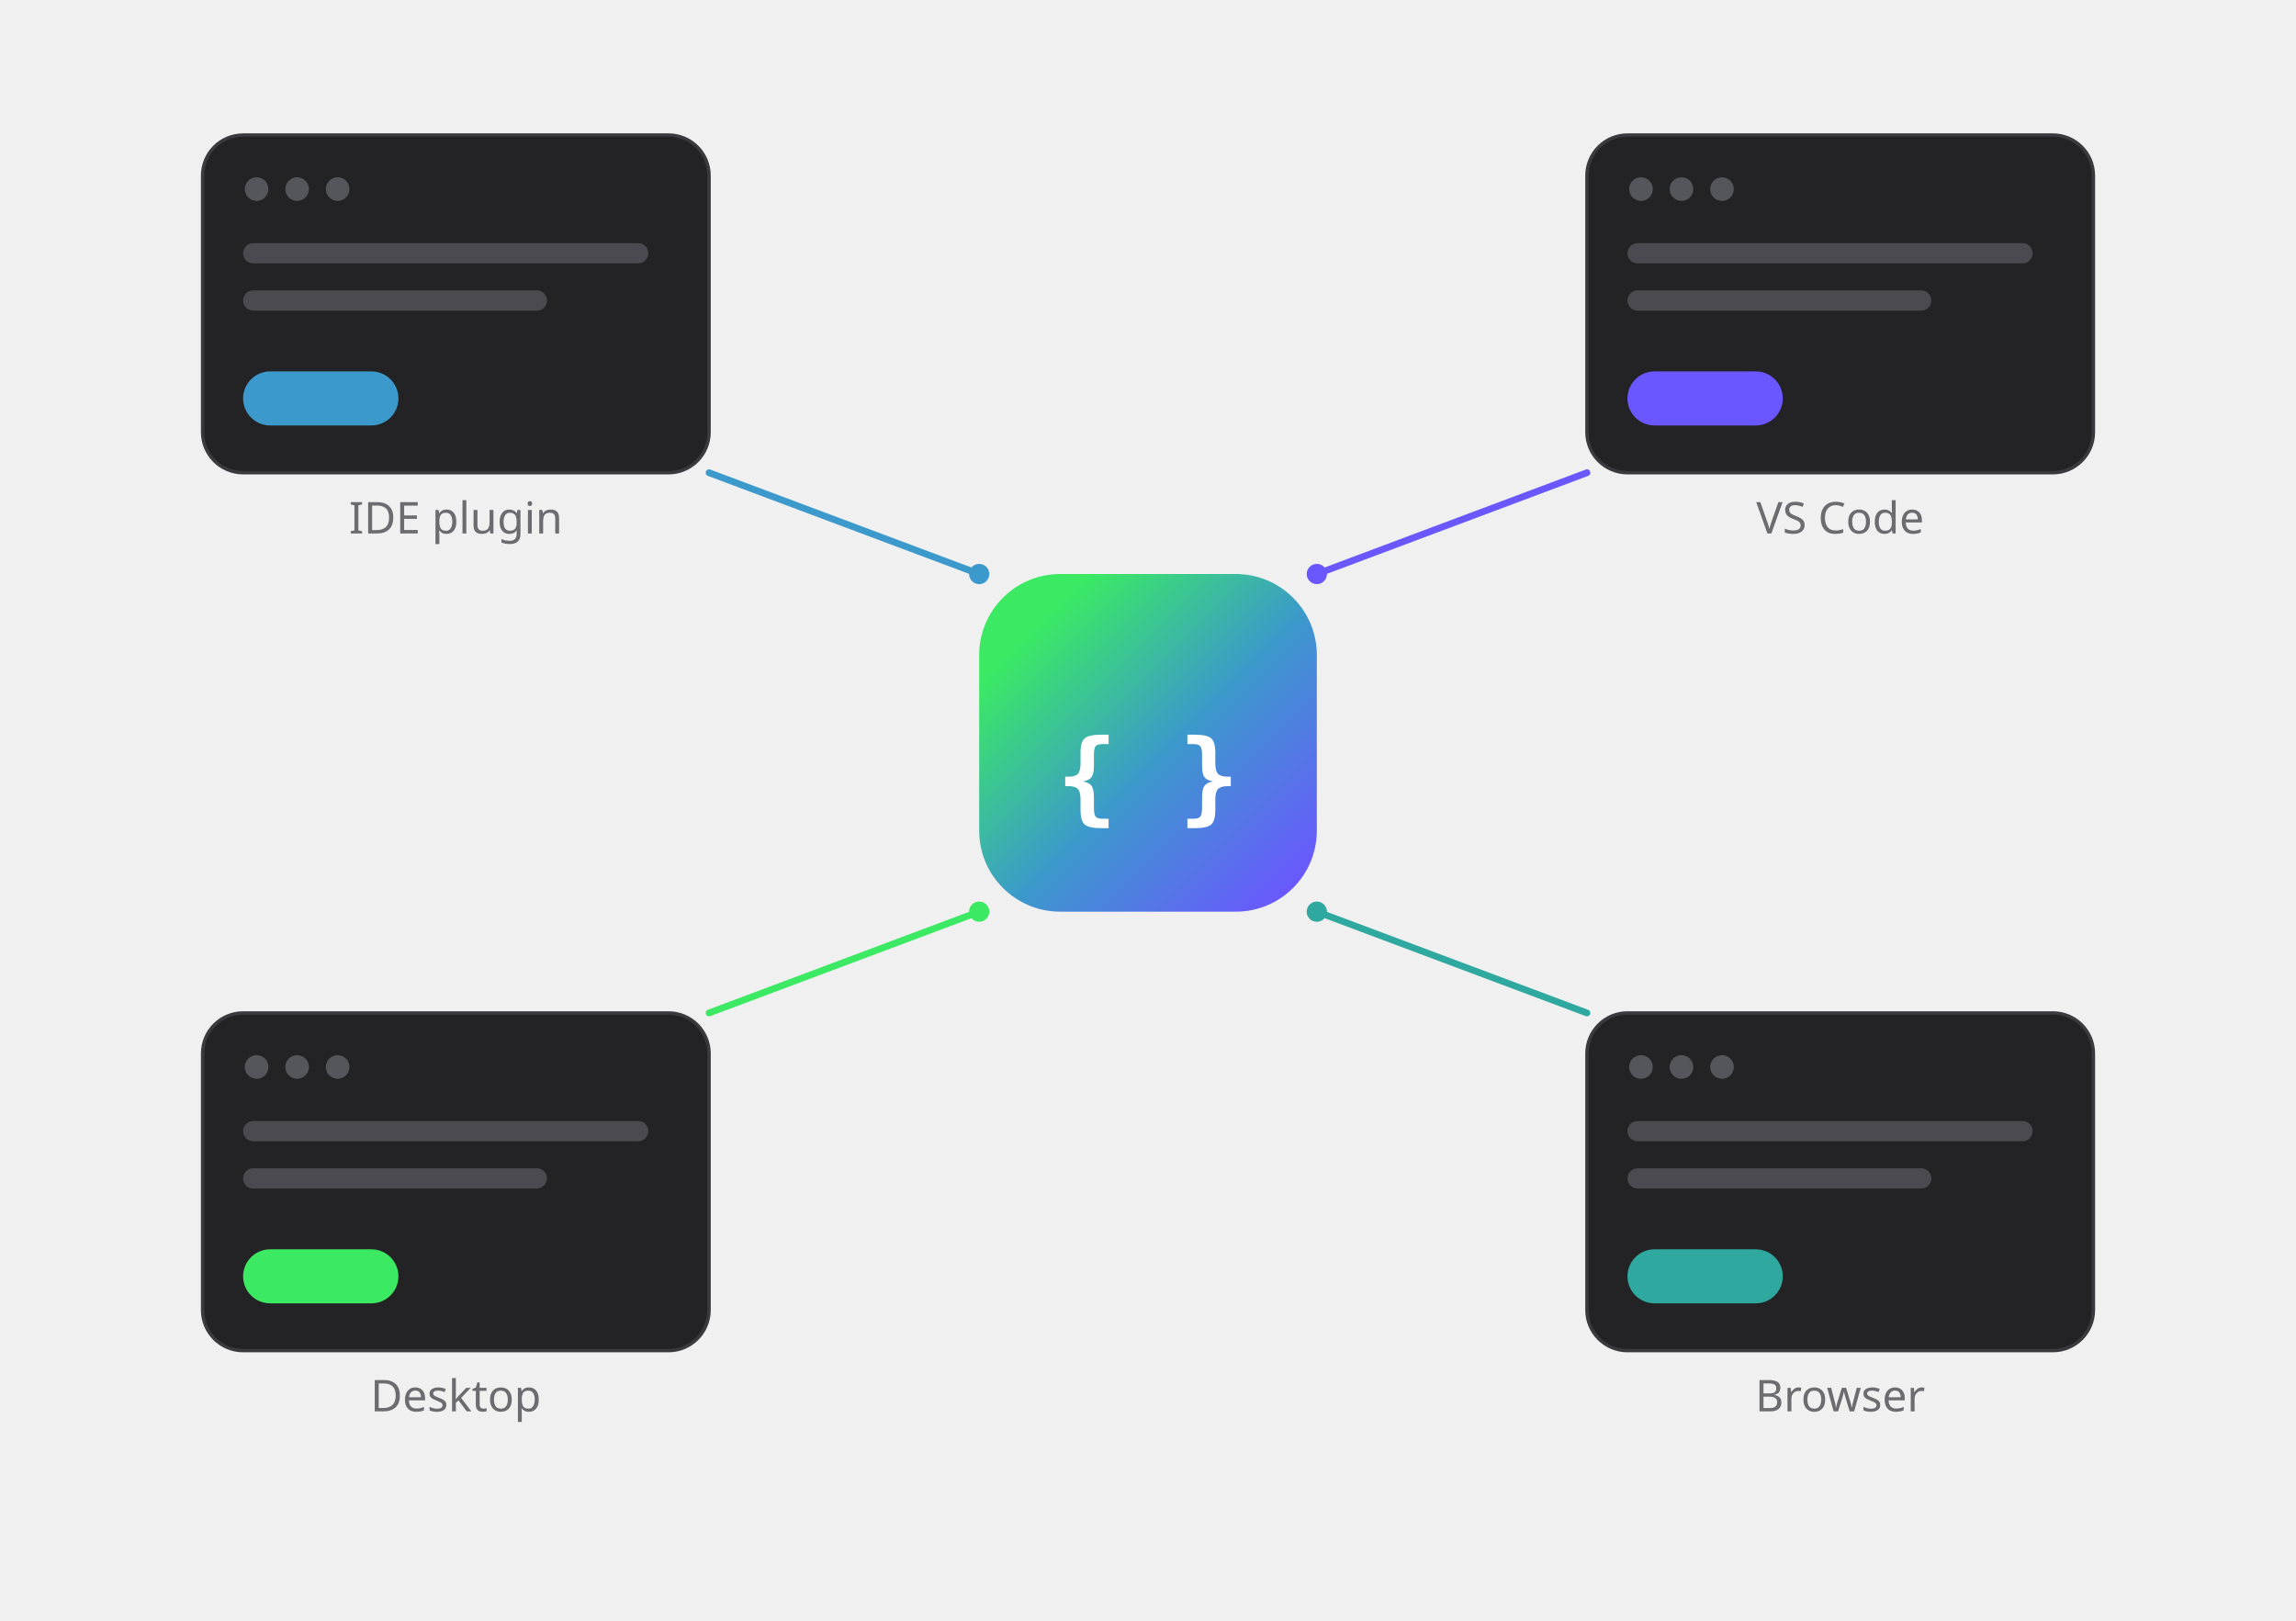
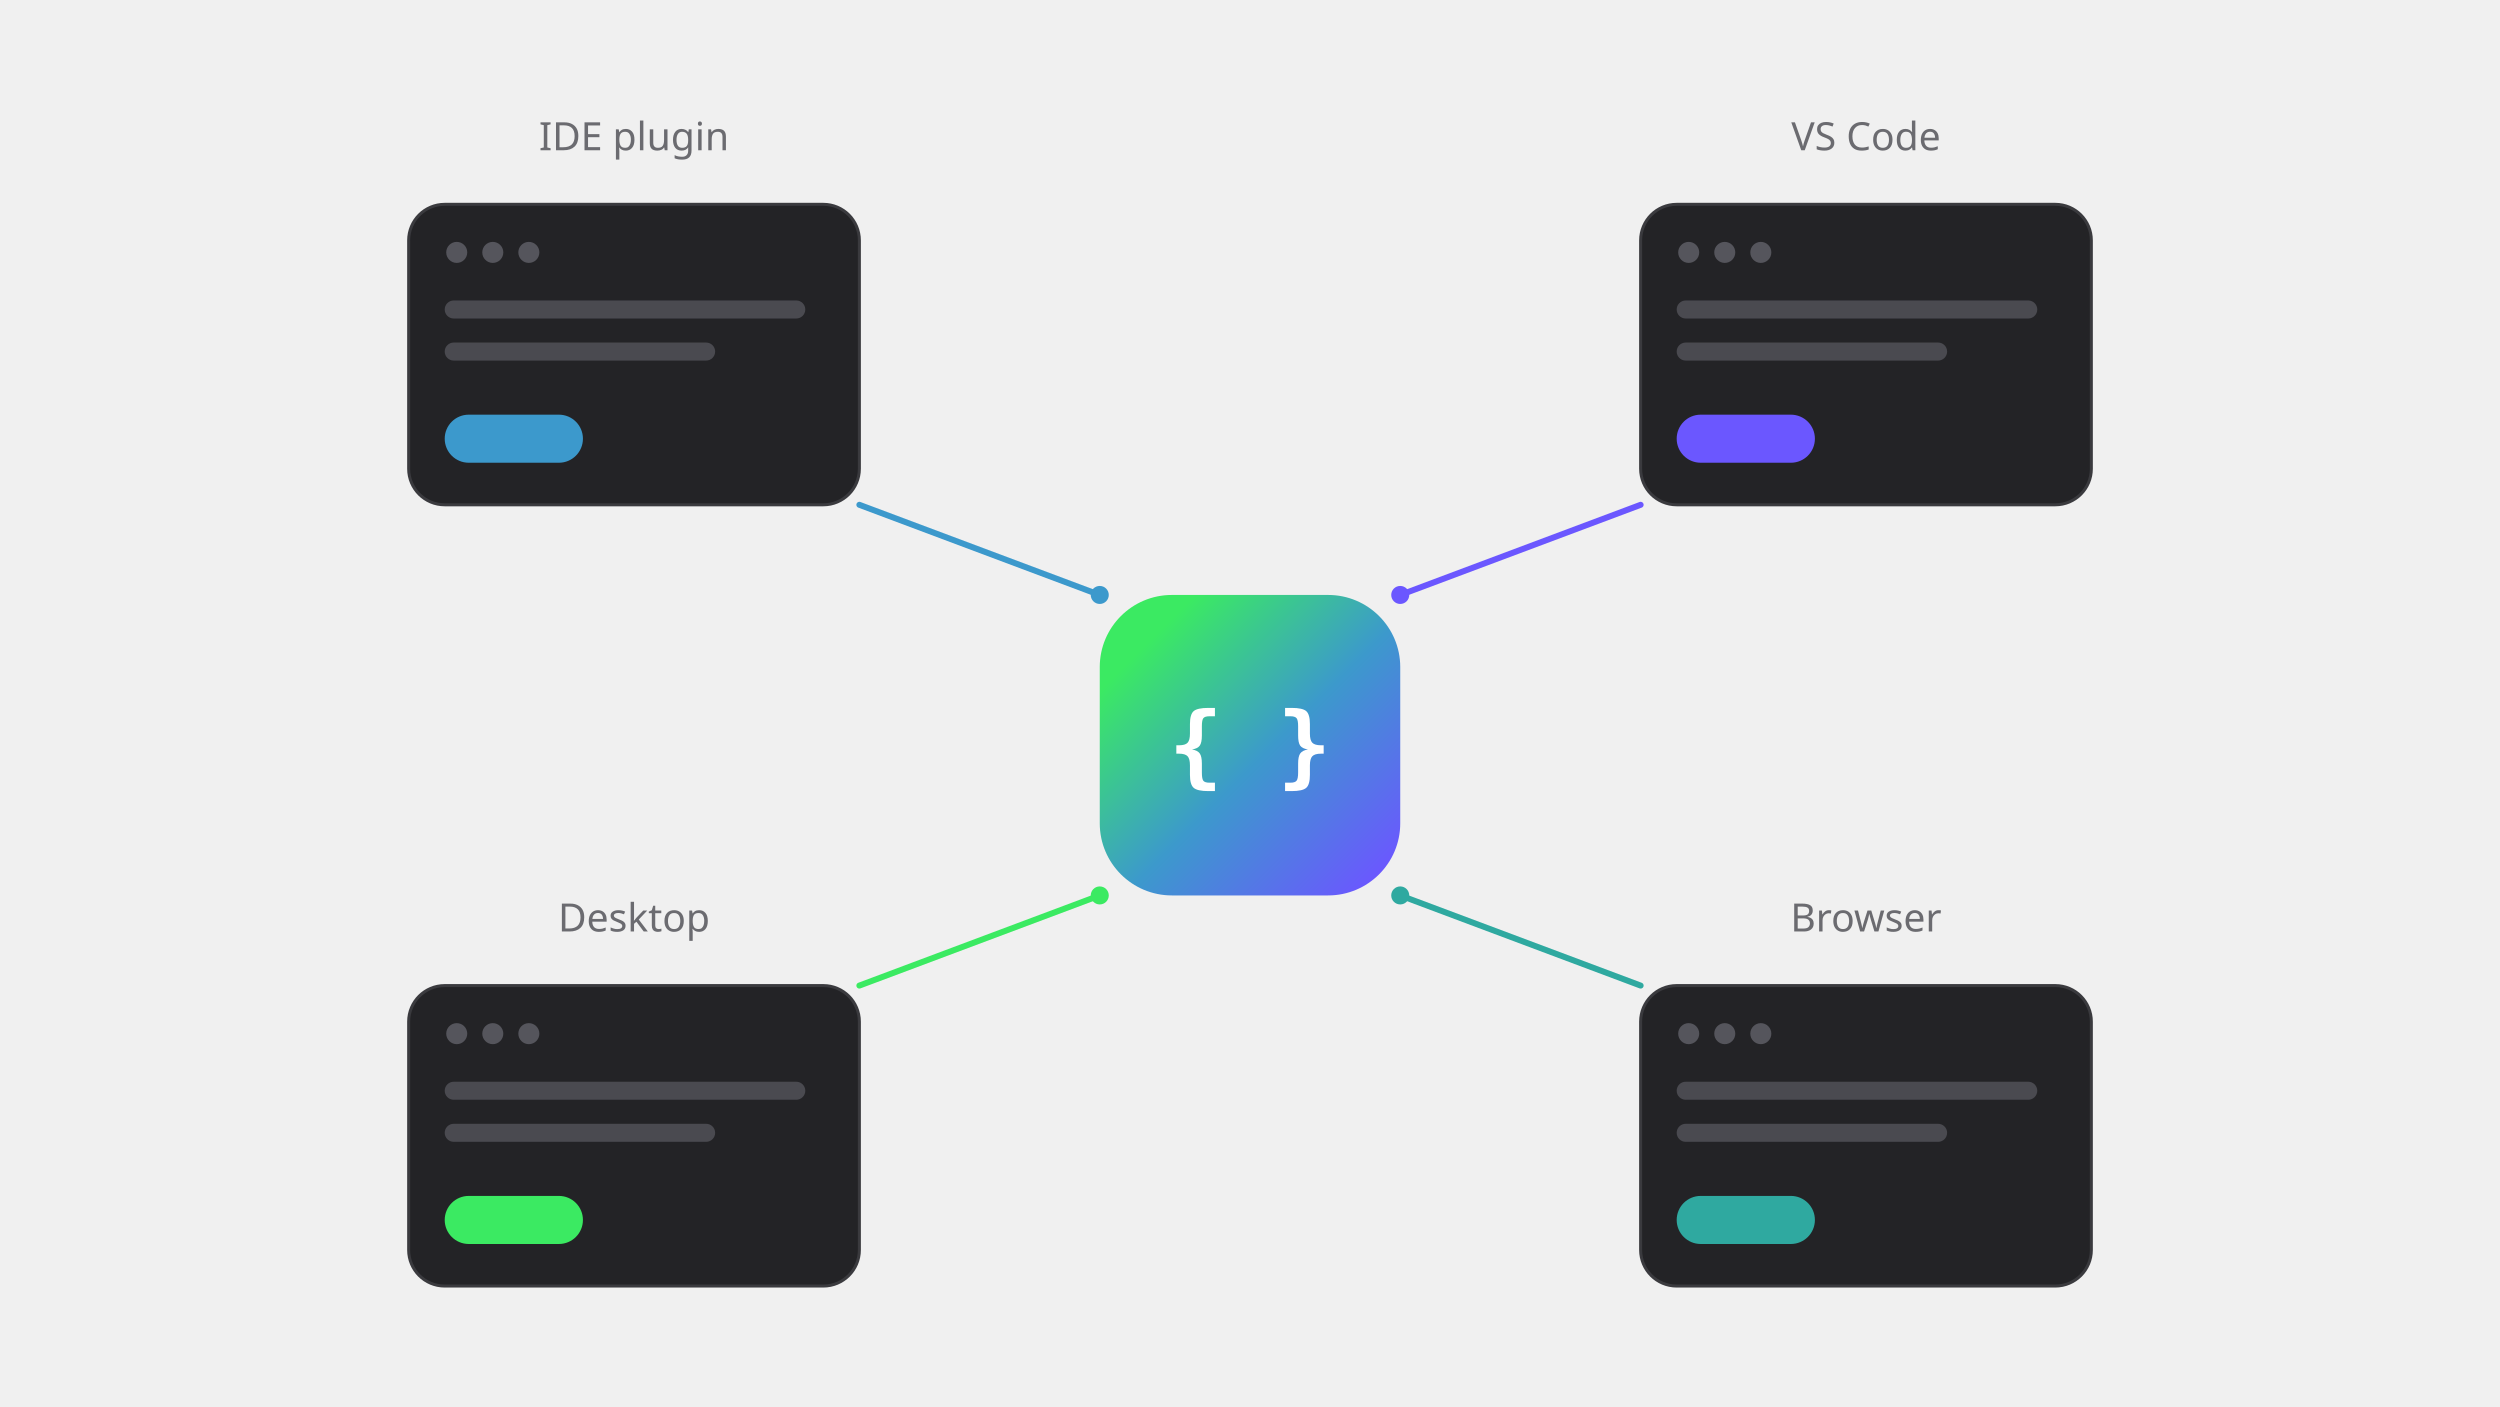
- <svg xmlns="http://www.w3.org/2000/svg" width="100%" viewBox="0 0 680 480" role="img" style="">
+ <svg xmlns="http://www.w3.org/2000/svg" width="100%" viewBox="-76 -28 832 468" role="img" style="">
  <defs>
    <linearGradient id="hubGrad" x1="0" y1="0" x2="1" y2="1">
      <stop offset="15.9%" stop-color="#3BEA62" />
      <stop offset="54%" stop-color="#3C99CC" />
      <stop offset="93.7%" stop-color="#6B57FF" />
    </linearGradient>
  </defs>
  <line x1="290" y1="170" x2="210" y2="140" stroke="#3C99CC" stroke-width="2" stroke-linecap="round" style="fill:rgb(0, 0, 0);stroke:rgb(60, 153, 204);color:rgb(11, 11, 11);stroke-width:2px;stroke-linecap:round;stroke-linejoin:miter;opacity:1;font-family:&quot;Anthropic Sans&quot;, -apple-system, &quot;system-ui&quot;, &quot;Segoe UI&quot;, sans-serif;font-size:16px;font-weight:400;text-anchor:start;dominant-baseline:auto" />
  <line x1="390" y1="170" x2="470" y2="140" stroke="#6B57FF" stroke-width="2" stroke-linecap="round" style="fill:rgb(0, 0, 0);stroke:rgb(107, 87, 255);color:rgb(11, 11, 11);stroke-width:2px;stroke-linecap:round;stroke-linejoin:miter;opacity:1;font-family:&quot;Anthropic Sans&quot;, -apple-system, &quot;system-ui&quot;, &quot;Segoe UI&quot;, sans-serif;font-size:16px;font-weight:400;text-anchor:start;dominant-baseline:auto" />
  <line x1="290" y1="270" x2="210" y2="300" stroke="#3BEA62" stroke-width="2" stroke-linecap="round" style="fill:rgb(0, 0, 0);stroke:rgb(59, 234, 98);color:rgb(11, 11, 11);stroke-width:2px;stroke-linecap:round;stroke-linejoin:miter;opacity:1;font-family:&quot;Anthropic Sans&quot;, -apple-system, &quot;system-ui&quot;, &quot;Segoe UI&quot;, sans-serif;font-size:16px;font-weight:400;text-anchor:start;dominant-baseline:auto" />
  <line x1="390" y1="270" x2="470" y2="300" stroke="#2FA9A0" stroke-width="2" stroke-linecap="round" style="fill:rgb(0, 0, 0);stroke:rgb(47, 169, 160);color:rgb(11, 11, 11);stroke-width:2px;stroke-linecap:round;stroke-linejoin:miter;opacity:1;font-family:&quot;Anthropic Sans&quot;, -apple-system, &quot;system-ui&quot;, &quot;Segoe UI&quot;, sans-serif;font-size:16px;font-weight:400;text-anchor:start;dominant-baseline:auto" />
  <g style="fill:rgb(0, 0, 0);stroke:none;color:rgb(11, 11, 11);stroke-width:1px;stroke-linecap:butt;stroke-linejoin:miter;opacity:1;font-family:&quot;Anthropic Sans&quot;, -apple-system, &quot;system-ui&quot;, &quot;Segoe UI&quot;, sans-serif;font-size:16px;font-weight:400;text-anchor:start;dominant-baseline:auto">
    <rect x="60" y="40" width="150" height="100" rx="12" style="fill:rgb(35, 35, 38);stroke:rgb(58, 58, 62);color:rgb(11, 11, 11);stroke-width:1px;stroke-linecap:butt;stroke-linejoin:miter;opacity:1;font-family:&quot;Anthropic Sans&quot;, -apple-system, &quot;system-ui&quot;, &quot;Segoe UI&quot;, sans-serif;font-size:16px;font-weight:400;text-anchor:start;dominant-baseline:auto" />
    <circle cx="76" cy="56" r="3.5" style="fill:rgb(85, 85, 92);stroke:none;color:rgb(11, 11, 11);stroke-width:1px;stroke-linecap:butt;stroke-linejoin:miter;opacity:1;font-family:&quot;Anthropic Sans&quot;, -apple-system, &quot;system-ui&quot;, &quot;Segoe UI&quot;, sans-serif;font-size:16px;font-weight:400;text-anchor:start;dominant-baseline:auto" />
    <circle cx="88" cy="56" r="3.5" style="fill:rgb(85, 85, 92);stroke:none;color:rgb(11, 11, 11);stroke-width:1px;stroke-linecap:butt;stroke-linejoin:miter;opacity:1;font-family:&quot;Anthropic Sans&quot;, -apple-system, &quot;system-ui&quot;, &quot;Segoe UI&quot;, sans-serif;font-size:16px;font-weight:400;text-anchor:start;dominant-baseline:auto" />
    <circle cx="100" cy="56" r="3.5" style="fill:rgb(85, 85, 92);stroke:none;color:rgb(11, 11, 11);stroke-width:1px;stroke-linecap:butt;stroke-linejoin:miter;opacity:1;font-family:&quot;Anthropic Sans&quot;, -apple-system, &quot;system-ui&quot;, &quot;Segoe UI&quot;, sans-serif;font-size:16px;font-weight:400;text-anchor:start;dominant-baseline:auto" />
    <rect x="72" y="72" width="120" height="6" rx="3" style="fill:rgb(74, 74, 80);stroke:none;color:rgb(11, 11, 11);stroke-width:1px;stroke-linecap:butt;stroke-linejoin:miter;opacity:1;font-family:&quot;Anthropic Sans&quot;, -apple-system, &quot;system-ui&quot;, &quot;Segoe UI&quot;, sans-serif;font-size:16px;font-weight:400;text-anchor:start;dominant-baseline:auto" />
    <rect x="72" y="86" width="90" height="6" rx="3" style="fill:rgb(74, 74, 80);stroke:none;color:rgb(11, 11, 11);stroke-width:1px;stroke-linecap:butt;stroke-linejoin:miter;opacity:1;font-family:&quot;Anthropic Sans&quot;, -apple-system, &quot;system-ui&quot;, &quot;Segoe UI&quot;, sans-serif;font-size:16px;font-weight:400;text-anchor:start;dominant-baseline:auto" />
    <rect x="72" y="110" width="46" height="16" rx="8" fill="#3C99CC" style="fill:rgb(60, 153, 204);stroke:none;color:rgb(11, 11, 11);stroke-width:1px;stroke-linecap:butt;stroke-linejoin:miter;opacity:1;font-family:&quot;Anthropic Sans&quot;, -apple-system, &quot;system-ui&quot;, &quot;Segoe UI&quot;, sans-serif;font-size:16px;font-weight:400;text-anchor:start;dominant-baseline:auto" />
  </g>
-   <text x="135" y="158" style="fill:rgb(107, 107, 112);stroke:none;color:rgb(11, 11, 11);stroke-width:1px;stroke-linecap:butt;stroke-linejoin:miter;opacity:1;font-family:sans-serif;font-size:13px;font-weight:400;text-anchor:middle;dominant-baseline:auto">IDE plugin</text>
+   <text x="135" y="22" style="fill:rgb(107, 107, 112);stroke:none;color:rgb(11, 11, 11);stroke-width:1px;stroke-linecap:butt;stroke-linejoin:miter;opacity:1;font-family:sans-serif;font-size:13px;font-weight:400;text-anchor:middle;dominant-baseline:auto">IDE plugin</text>
  <g style="fill:rgb(0, 0, 0);stroke:none;color:rgb(11, 11, 11);stroke-width:1px;stroke-linecap:butt;stroke-linejoin:miter;opacity:1;font-family:&quot;Anthropic Sans&quot;, -apple-system, &quot;system-ui&quot;, &quot;Segoe UI&quot;, sans-serif;font-size:16px;font-weight:400;text-anchor:start;dominant-baseline:auto">
    <rect x="470" y="40" width="150" height="100" rx="12" style="fill:rgb(35, 35, 38);stroke:rgb(58, 58, 62);color:rgb(11, 11, 11);stroke-width:1px;stroke-linecap:butt;stroke-linejoin:miter;opacity:1;font-family:&quot;Anthropic Sans&quot;, -apple-system, &quot;system-ui&quot;, &quot;Segoe UI&quot;, sans-serif;font-size:16px;font-weight:400;text-anchor:start;dominant-baseline:auto" />
    <circle cx="486" cy="56" r="3.5" style="fill:rgb(85, 85, 92);stroke:none;color:rgb(11, 11, 11);stroke-width:1px;stroke-linecap:butt;stroke-linejoin:miter;opacity:1;font-family:&quot;Anthropic Sans&quot;, -apple-system, &quot;system-ui&quot;, &quot;Segoe UI&quot;, sans-serif;font-size:16px;font-weight:400;text-anchor:start;dominant-baseline:auto" />
    <circle cx="498" cy="56" r="3.5" style="fill:rgb(85, 85, 92);stroke:none;color:rgb(11, 11, 11);stroke-width:1px;stroke-linecap:butt;stroke-linejoin:miter;opacity:1;font-family:&quot;Anthropic Sans&quot;, -apple-system, &quot;system-ui&quot;, &quot;Segoe UI&quot;, sans-serif;font-size:16px;font-weight:400;text-anchor:start;dominant-baseline:auto" />
    <circle cx="510" cy="56" r="3.5" style="fill:rgb(85, 85, 92);stroke:none;color:rgb(11, 11, 11);stroke-width:1px;stroke-linecap:butt;stroke-linejoin:miter;opacity:1;font-family:&quot;Anthropic Sans&quot;, -apple-system, &quot;system-ui&quot;, &quot;Segoe UI&quot;, sans-serif;font-size:16px;font-weight:400;text-anchor:start;dominant-baseline:auto" />
    <rect x="482" y="72" width="120" height="6" rx="3" style="fill:rgb(74, 74, 80);stroke:none;color:rgb(11, 11, 11);stroke-width:1px;stroke-linecap:butt;stroke-linejoin:miter;opacity:1;font-family:&quot;Anthropic Sans&quot;, -apple-system, &quot;system-ui&quot;, &quot;Segoe UI&quot;, sans-serif;font-size:16px;font-weight:400;text-anchor:start;dominant-baseline:auto" />
    <rect x="482" y="86" width="90" height="6" rx="3" style="fill:rgb(74, 74, 80);stroke:none;color:rgb(11, 11, 11);stroke-width:1px;stroke-linecap:butt;stroke-linejoin:miter;opacity:1;font-family:&quot;Anthropic Sans&quot;, -apple-system, &quot;system-ui&quot;, &quot;Segoe UI&quot;, sans-serif;font-size:16px;font-weight:400;text-anchor:start;dominant-baseline:auto" />
    <rect x="482" y="110" width="46" height="16" rx="8" fill="#6B57FF" style="fill:rgb(107, 87, 255);stroke:none;color:rgb(11, 11, 11);stroke-width:1px;stroke-linecap:butt;stroke-linejoin:miter;opacity:1;font-family:&quot;Anthropic Sans&quot;, -apple-system, &quot;system-ui&quot;, &quot;Segoe UI&quot;, sans-serif;font-size:16px;font-weight:400;text-anchor:start;dominant-baseline:auto" />
  </g>
-   <text x="545" y="158" style="fill:rgb(107, 107, 112);stroke:none;color:rgb(11, 11, 11);stroke-width:1px;stroke-linecap:butt;stroke-linejoin:miter;opacity:1;font-family:sans-serif;font-size:13px;font-weight:400;text-anchor:middle;dominant-baseline:auto">VS Code</text>
+   <text x="545" y="22" style="fill:rgb(107, 107, 112);stroke:none;color:rgb(11, 11, 11);stroke-width:1px;stroke-linecap:butt;stroke-linejoin:miter;opacity:1;font-family:sans-serif;font-size:13px;font-weight:400;text-anchor:middle;dominant-baseline:auto">VS Code</text>
  <g style="fill:rgb(0, 0, 0);stroke:none;color:rgb(11, 11, 11);stroke-width:1px;stroke-linecap:butt;stroke-linejoin:miter;opacity:1;font-family:&quot;Anthropic Sans&quot;, -apple-system, &quot;system-ui&quot;, &quot;Segoe UI&quot;, sans-serif;font-size:16px;font-weight:400;text-anchor:start;dominant-baseline:auto">
    <rect x="60" y="300" width="150" height="100" rx="12" style="fill:rgb(35, 35, 38);stroke:rgb(58, 58, 62);color:rgb(11, 11, 11);stroke-width:1px;stroke-linecap:butt;stroke-linejoin:miter;opacity:1;font-family:&quot;Anthropic Sans&quot;, -apple-system, &quot;system-ui&quot;, &quot;Segoe UI&quot;, sans-serif;font-size:16px;font-weight:400;text-anchor:start;dominant-baseline:auto" />
    <circle cx="76" cy="316" r="3.5" style="fill:rgb(85, 85, 92);stroke:none;color:rgb(11, 11, 11);stroke-width:1px;stroke-linecap:butt;stroke-linejoin:miter;opacity:1;font-family:&quot;Anthropic Sans&quot;, -apple-system, &quot;system-ui&quot;, &quot;Segoe UI&quot;, sans-serif;font-size:16px;font-weight:400;text-anchor:start;dominant-baseline:auto" />
    <circle cx="88" cy="316" r="3.5" style="fill:rgb(85, 85, 92);stroke:none;color:rgb(11, 11, 11);stroke-width:1px;stroke-linecap:butt;stroke-linejoin:miter;opacity:1;font-family:&quot;Anthropic Sans&quot;, -apple-system, &quot;system-ui&quot;, &quot;Segoe UI&quot;, sans-serif;font-size:16px;font-weight:400;text-anchor:start;dominant-baseline:auto" />
    <circle cx="100" cy="316" r="3.5" style="fill:rgb(85, 85, 92);stroke:none;color:rgb(11, 11, 11);stroke-width:1px;stroke-linecap:butt;stroke-linejoin:miter;opacity:1;font-family:&quot;Anthropic Sans&quot;, -apple-system, &quot;system-ui&quot;, &quot;Segoe UI&quot;, sans-serif;font-size:16px;font-weight:400;text-anchor:start;dominant-baseline:auto" />
    <rect x="72" y="332" width="120" height="6" rx="3" style="fill:rgb(74, 74, 80);stroke:none;color:rgb(11, 11, 11);stroke-width:1px;stroke-linecap:butt;stroke-linejoin:miter;opacity:1;font-family:&quot;Anthropic Sans&quot;, -apple-system, &quot;system-ui&quot;, &quot;Segoe UI&quot;, sans-serif;font-size:16px;font-weight:400;text-anchor:start;dominant-baseline:auto" />
    <rect x="72" y="346" width="90" height="6" rx="3" style="fill:rgb(74, 74, 80);stroke:none;color:rgb(11, 11, 11);stroke-width:1px;stroke-linecap:butt;stroke-linejoin:miter;opacity:1;font-family:&quot;Anthropic Sans&quot;, -apple-system, &quot;system-ui&quot;, &quot;Segoe UI&quot;, sans-serif;font-size:16px;font-weight:400;text-anchor:start;dominant-baseline:auto" />
    <rect x="72" y="370" width="46" height="16" rx="8" fill="#3BEA62" style="fill:rgb(59, 234, 98);stroke:none;color:rgb(11, 11, 11);stroke-width:1px;stroke-linecap:butt;stroke-linejoin:miter;opacity:1;font-family:&quot;Anthropic Sans&quot;, -apple-system, &quot;system-ui&quot;, &quot;Segoe UI&quot;, sans-serif;font-size:16px;font-weight:400;text-anchor:start;dominant-baseline:auto" />
  </g>
-   <text x="135" y="418" style="fill:rgb(107, 107, 112);stroke:none;color:rgb(11, 11, 11);stroke-width:1px;stroke-linecap:butt;stroke-linejoin:miter;opacity:1;font-family:sans-serif;font-size:13px;font-weight:400;text-anchor:middle;dominant-baseline:auto">Desktop</text>
+   <text x="135" y="282" style="fill:rgb(107, 107, 112);stroke:none;color:rgb(11, 11, 11);stroke-width:1px;stroke-linecap:butt;stroke-linejoin:miter;opacity:1;font-family:sans-serif;font-size:13px;font-weight:400;text-anchor:middle;dominant-baseline:auto">Desktop</text>
  <g style="fill:rgb(0, 0, 0);stroke:none;color:rgb(11, 11, 11);stroke-width:1px;stroke-linecap:butt;stroke-linejoin:miter;opacity:1;font-family:&quot;Anthropic Sans&quot;, -apple-system, &quot;system-ui&quot;, &quot;Segoe UI&quot;, sans-serif;font-size:16px;font-weight:400;text-anchor:start;dominant-baseline:auto">
    <rect x="470" y="300" width="150" height="100" rx="12" style="fill:rgb(35, 35, 38);stroke:rgb(58, 58, 62);color:rgb(11, 11, 11);stroke-width:1px;stroke-linecap:butt;stroke-linejoin:miter;opacity:1;font-family:&quot;Anthropic Sans&quot;, -apple-system, &quot;system-ui&quot;, &quot;Segoe UI&quot;, sans-serif;font-size:16px;font-weight:400;text-anchor:start;dominant-baseline:auto" />
    <circle cx="486" cy="316" r="3.5" style="fill:rgb(85, 85, 92);stroke:none;color:rgb(11, 11, 11);stroke-width:1px;stroke-linecap:butt;stroke-linejoin:miter;opacity:1;font-family:&quot;Anthropic Sans&quot;, -apple-system, &quot;system-ui&quot;, &quot;Segoe UI&quot;, sans-serif;font-size:16px;font-weight:400;text-anchor:start;dominant-baseline:auto" />
    <circle cx="498" cy="316" r="3.5" style="fill:rgb(85, 85, 92);stroke:none;color:rgb(11, 11, 11);stroke-width:1px;stroke-linecap:butt;stroke-linejoin:miter;opacity:1;font-family:&quot;Anthropic Sans&quot;, -apple-system, &quot;system-ui&quot;, &quot;Segoe UI&quot;, sans-serif;font-size:16px;font-weight:400;text-anchor:start;dominant-baseline:auto" />
    <circle cx="510" cy="316" r="3.5" style="fill:rgb(85, 85, 92);stroke:none;color:rgb(11, 11, 11);stroke-width:1px;stroke-linecap:butt;stroke-linejoin:miter;opacity:1;font-family:&quot;Anthropic Sans&quot;, -apple-system, &quot;system-ui&quot;, &quot;Segoe UI&quot;, sans-serif;font-size:16px;font-weight:400;text-anchor:start;dominant-baseline:auto" />
    <rect x="482" y="332" width="120" height="6" rx="3" style="fill:rgb(74, 74, 80);stroke:none;color:rgb(11, 11, 11);stroke-width:1px;stroke-linecap:butt;stroke-linejoin:miter;opacity:1;font-family:&quot;Anthropic Sans&quot;, -apple-system, &quot;system-ui&quot;, &quot;Segoe UI&quot;, sans-serif;font-size:16px;font-weight:400;text-anchor:start;dominant-baseline:auto" />
    <rect x="482" y="346" width="90" height="6" rx="3" style="fill:rgb(74, 74, 80);stroke:none;color:rgb(11, 11, 11);stroke-width:1px;stroke-linecap:butt;stroke-linejoin:miter;opacity:1;font-family:&quot;Anthropic Sans&quot;, -apple-system, &quot;system-ui&quot;, &quot;Segoe UI&quot;, sans-serif;font-size:16px;font-weight:400;text-anchor:start;dominant-baseline:auto" />
    <rect x="482" y="370" width="46" height="16" rx="8" fill="#2FA9A0" style="fill:rgb(47, 169, 160);stroke:none;color:rgb(11, 11, 11);stroke-width:1px;stroke-linecap:butt;stroke-linejoin:miter;opacity:1;font-family:&quot;Anthropic Sans&quot;, -apple-system, &quot;system-ui&quot;, &quot;Segoe UI&quot;, sans-serif;font-size:16px;font-weight:400;text-anchor:start;dominant-baseline:auto" />
  </g>
-   <text x="545" y="418" style="fill:rgb(107, 107, 112);stroke:none;color:rgb(11, 11, 11);stroke-width:1px;stroke-linecap:butt;stroke-linejoin:miter;opacity:1;font-family:sans-serif;font-size:13px;font-weight:400;text-anchor:middle;dominant-baseline:auto">Browser</text>
+   <text x="545" y="282" style="fill:rgb(107, 107, 112);stroke:none;color:rgb(11, 11, 11);stroke-width:1px;stroke-linecap:butt;stroke-linejoin:miter;opacity:1;font-family:sans-serif;font-size:13px;font-weight:400;text-anchor:middle;dominant-baseline:auto">Browser</text>
  <circle cx="290" cy="170" r="3" fill="#3C99CC" style="fill:rgb(60, 153, 204);stroke:none;color:rgb(11, 11, 11);stroke-width:1px;stroke-linecap:butt;stroke-linejoin:miter;opacity:1;font-family:&quot;Anthropic Sans&quot;, -apple-system, &quot;system-ui&quot;, &quot;Segoe UI&quot;, sans-serif;font-size:16px;font-weight:400;text-anchor:start;dominant-baseline:auto" />
  <circle cx="390" cy="170" r="3" fill="#6B57FF" style="fill:rgb(107, 87, 255);stroke:none;color:rgb(11, 11, 11);stroke-width:1px;stroke-linecap:butt;stroke-linejoin:miter;opacity:1;font-family:&quot;Anthropic Sans&quot;, -apple-system, &quot;system-ui&quot;, &quot;Segoe UI&quot;, sans-serif;font-size:16px;font-weight:400;text-anchor:start;dominant-baseline:auto" />
  <circle cx="290" cy="270" r="3" fill="#3BEA62" style="fill:rgb(59, 234, 98);stroke:none;color:rgb(11, 11, 11);stroke-width:1px;stroke-linecap:butt;stroke-linejoin:miter;opacity:1;font-family:&quot;Anthropic Sans&quot;, -apple-system, &quot;system-ui&quot;, &quot;Segoe UI&quot;, sans-serif;font-size:16px;font-weight:400;text-anchor:start;dominant-baseline:auto" />
  <circle cx="390" cy="270" r="3" fill="#2FA9A0" style="fill:rgb(47, 169, 160);stroke:none;color:rgb(11, 11, 11);stroke-width:1px;stroke-linecap:butt;stroke-linejoin:miter;opacity:1;font-family:&quot;Anthropic Sans&quot;, -apple-system, &quot;system-ui&quot;, &quot;Segoe UI&quot;, sans-serif;font-size:16px;font-weight:400;text-anchor:start;dominant-baseline:auto" />
  <rect x="290" y="170" width="100" height="100" rx="24" fill="url(#hubGrad)" style="stroke:none;color:rgb(11, 11, 11);stroke-width:1px;stroke-linecap:butt;stroke-linejoin:miter;opacity:1;font-family:&quot;Anthropic Sans&quot;, -apple-system, &quot;system-ui&quot;, &quot;Segoe UI&quot;, sans-serif;font-size:16px;font-weight:400;text-anchor:start;dominant-baseline:auto" />
-   <text x="340" y="230" text-anchor="middle" dominant-baseline="central" font-family="monospace" font-size="30" font-weight="600" fill="#ffffff" style="fill:rgb(255, 255, 255);stroke:none;color:rgb(11, 11, 11);stroke-width:1px;stroke-linecap:butt;stroke-linejoin:miter;opacity:1;font-family:monospace;font-size:30px;font-weight:600;text-anchor:middle;dominant-baseline:central">{ }</text>
+   <text x="340" y="220" text-anchor="middle" dominant-baseline="central" font-family="monospace" font-size="30" font-weight="600" fill="#ffffff" style="fill:rgb(255, 255, 255);stroke:none;color:rgb(11, 11, 11);stroke-width:1px;stroke-linecap:butt;stroke-linejoin:miter;opacity:1;font-family:monospace;font-size:30px;font-weight:600;text-anchor:middle;dominant-baseline:central">{ }</text>
</svg>
